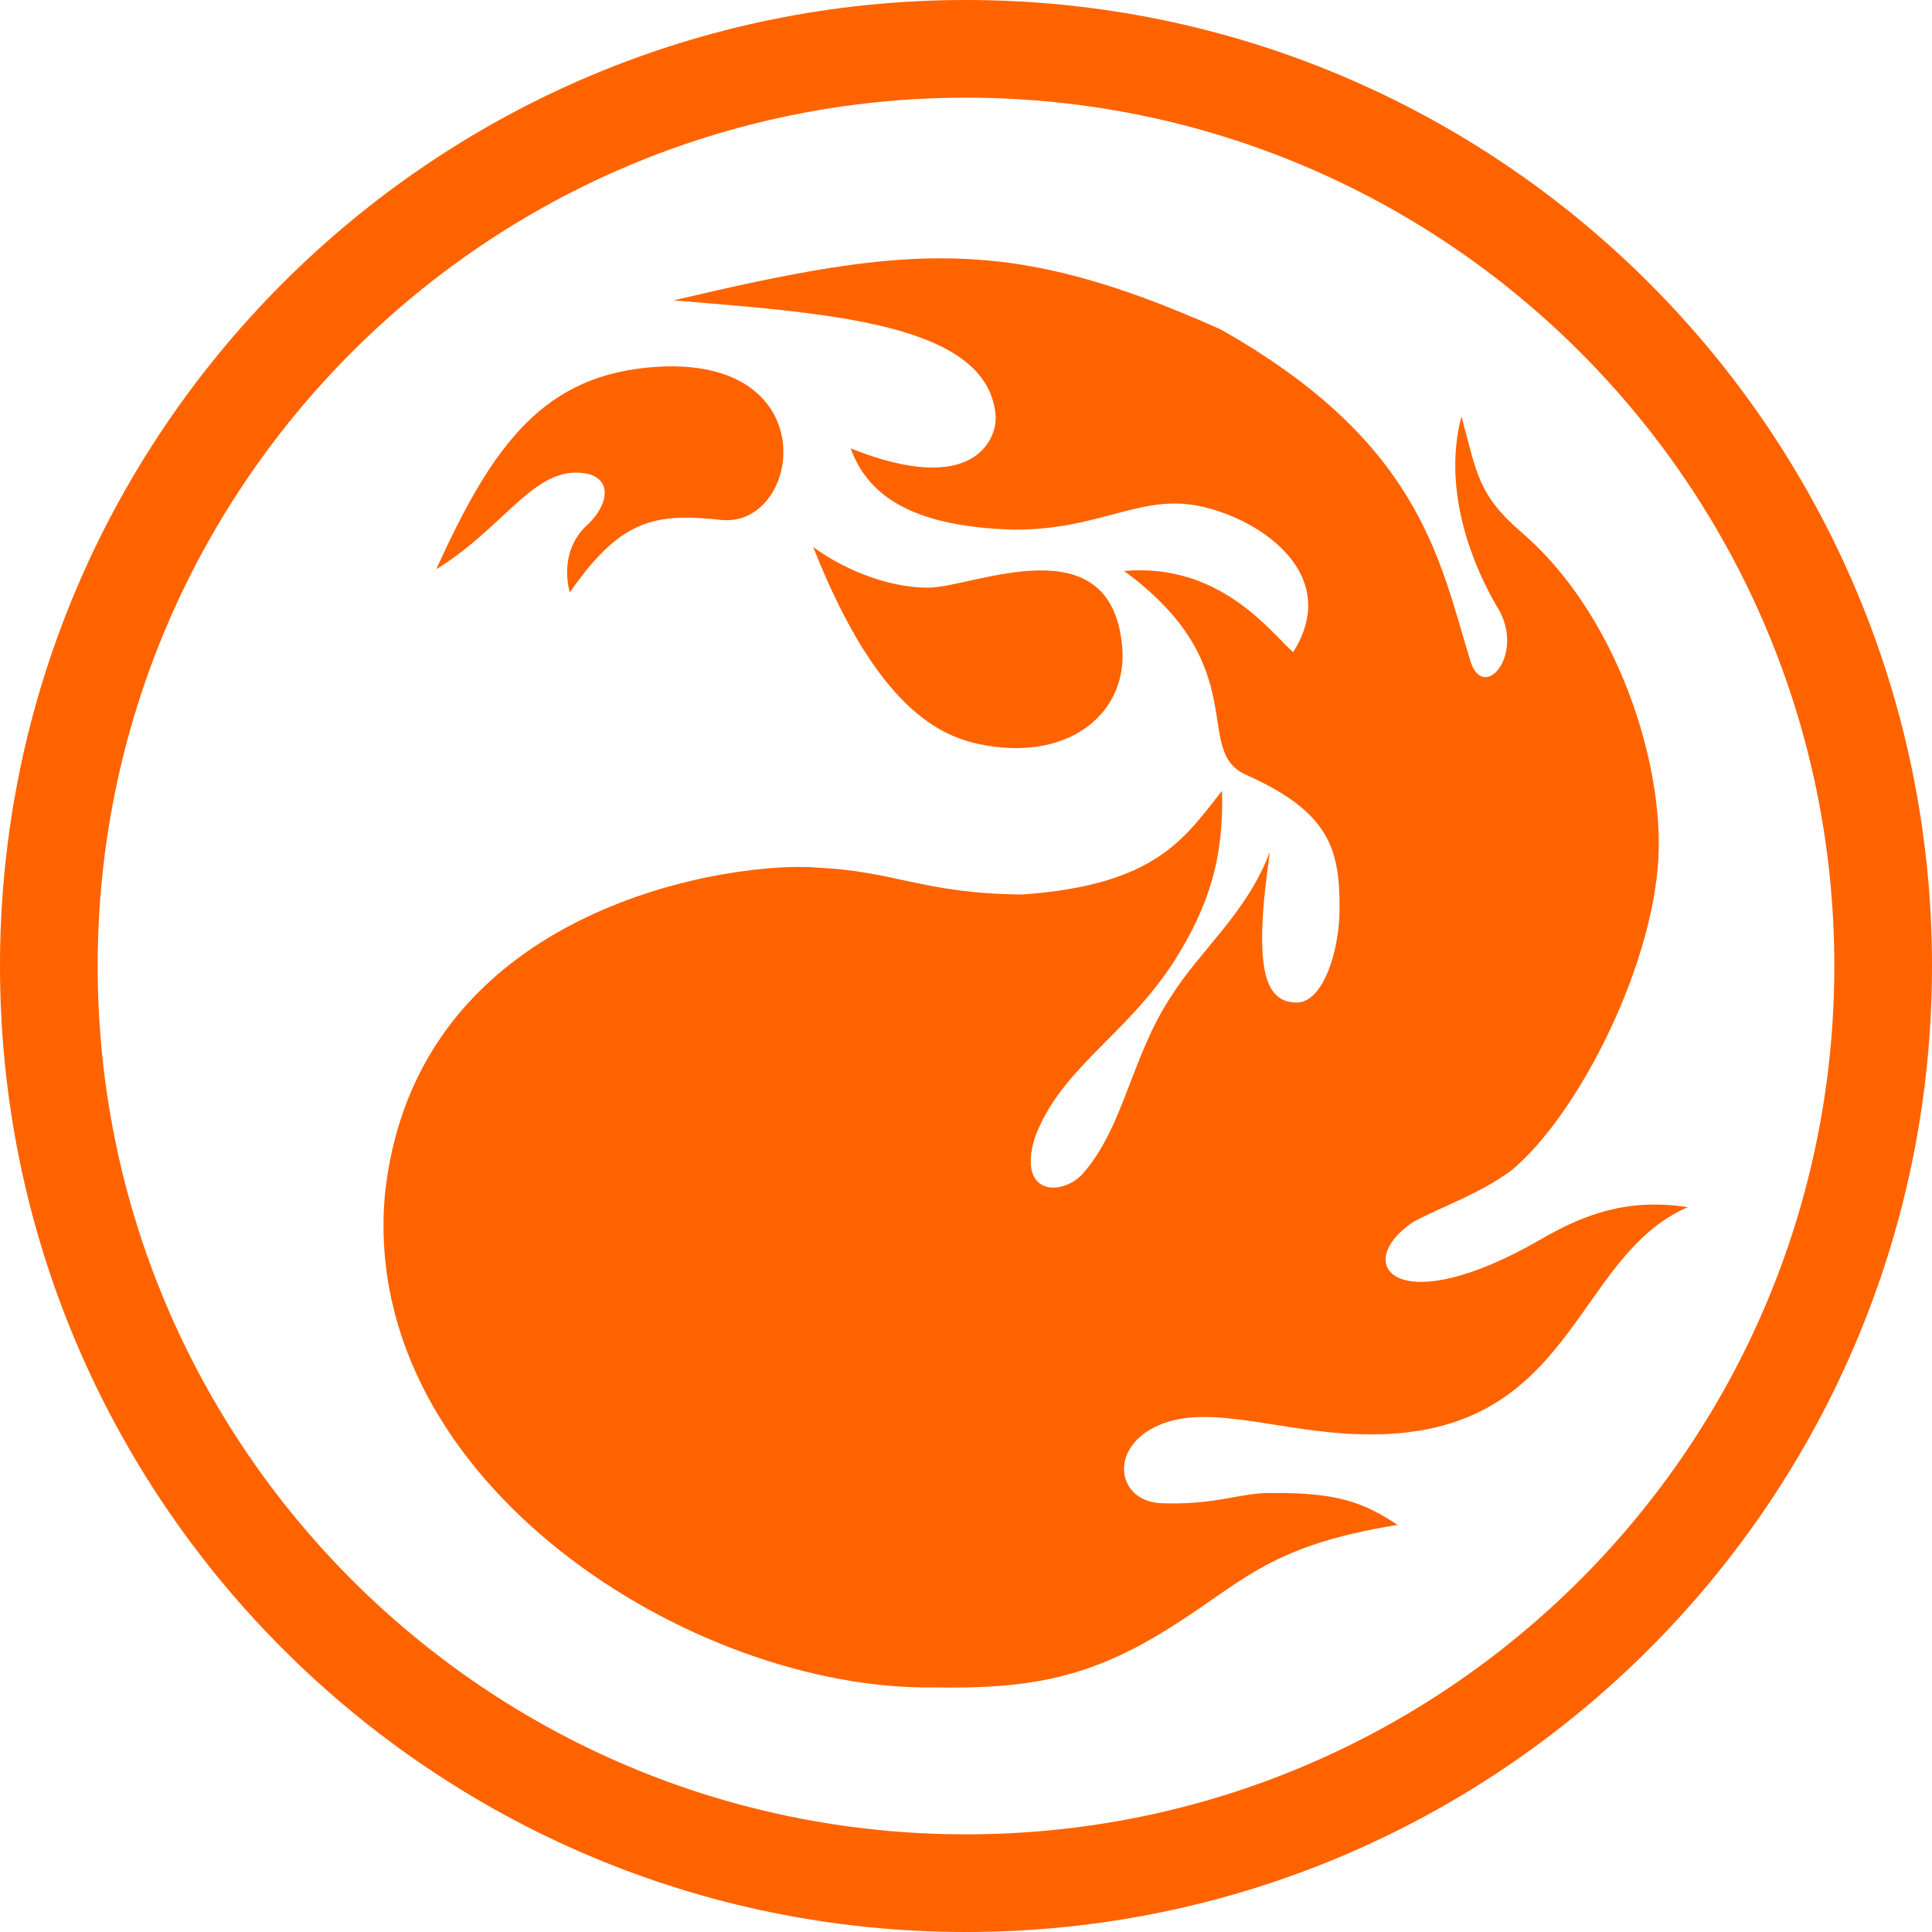
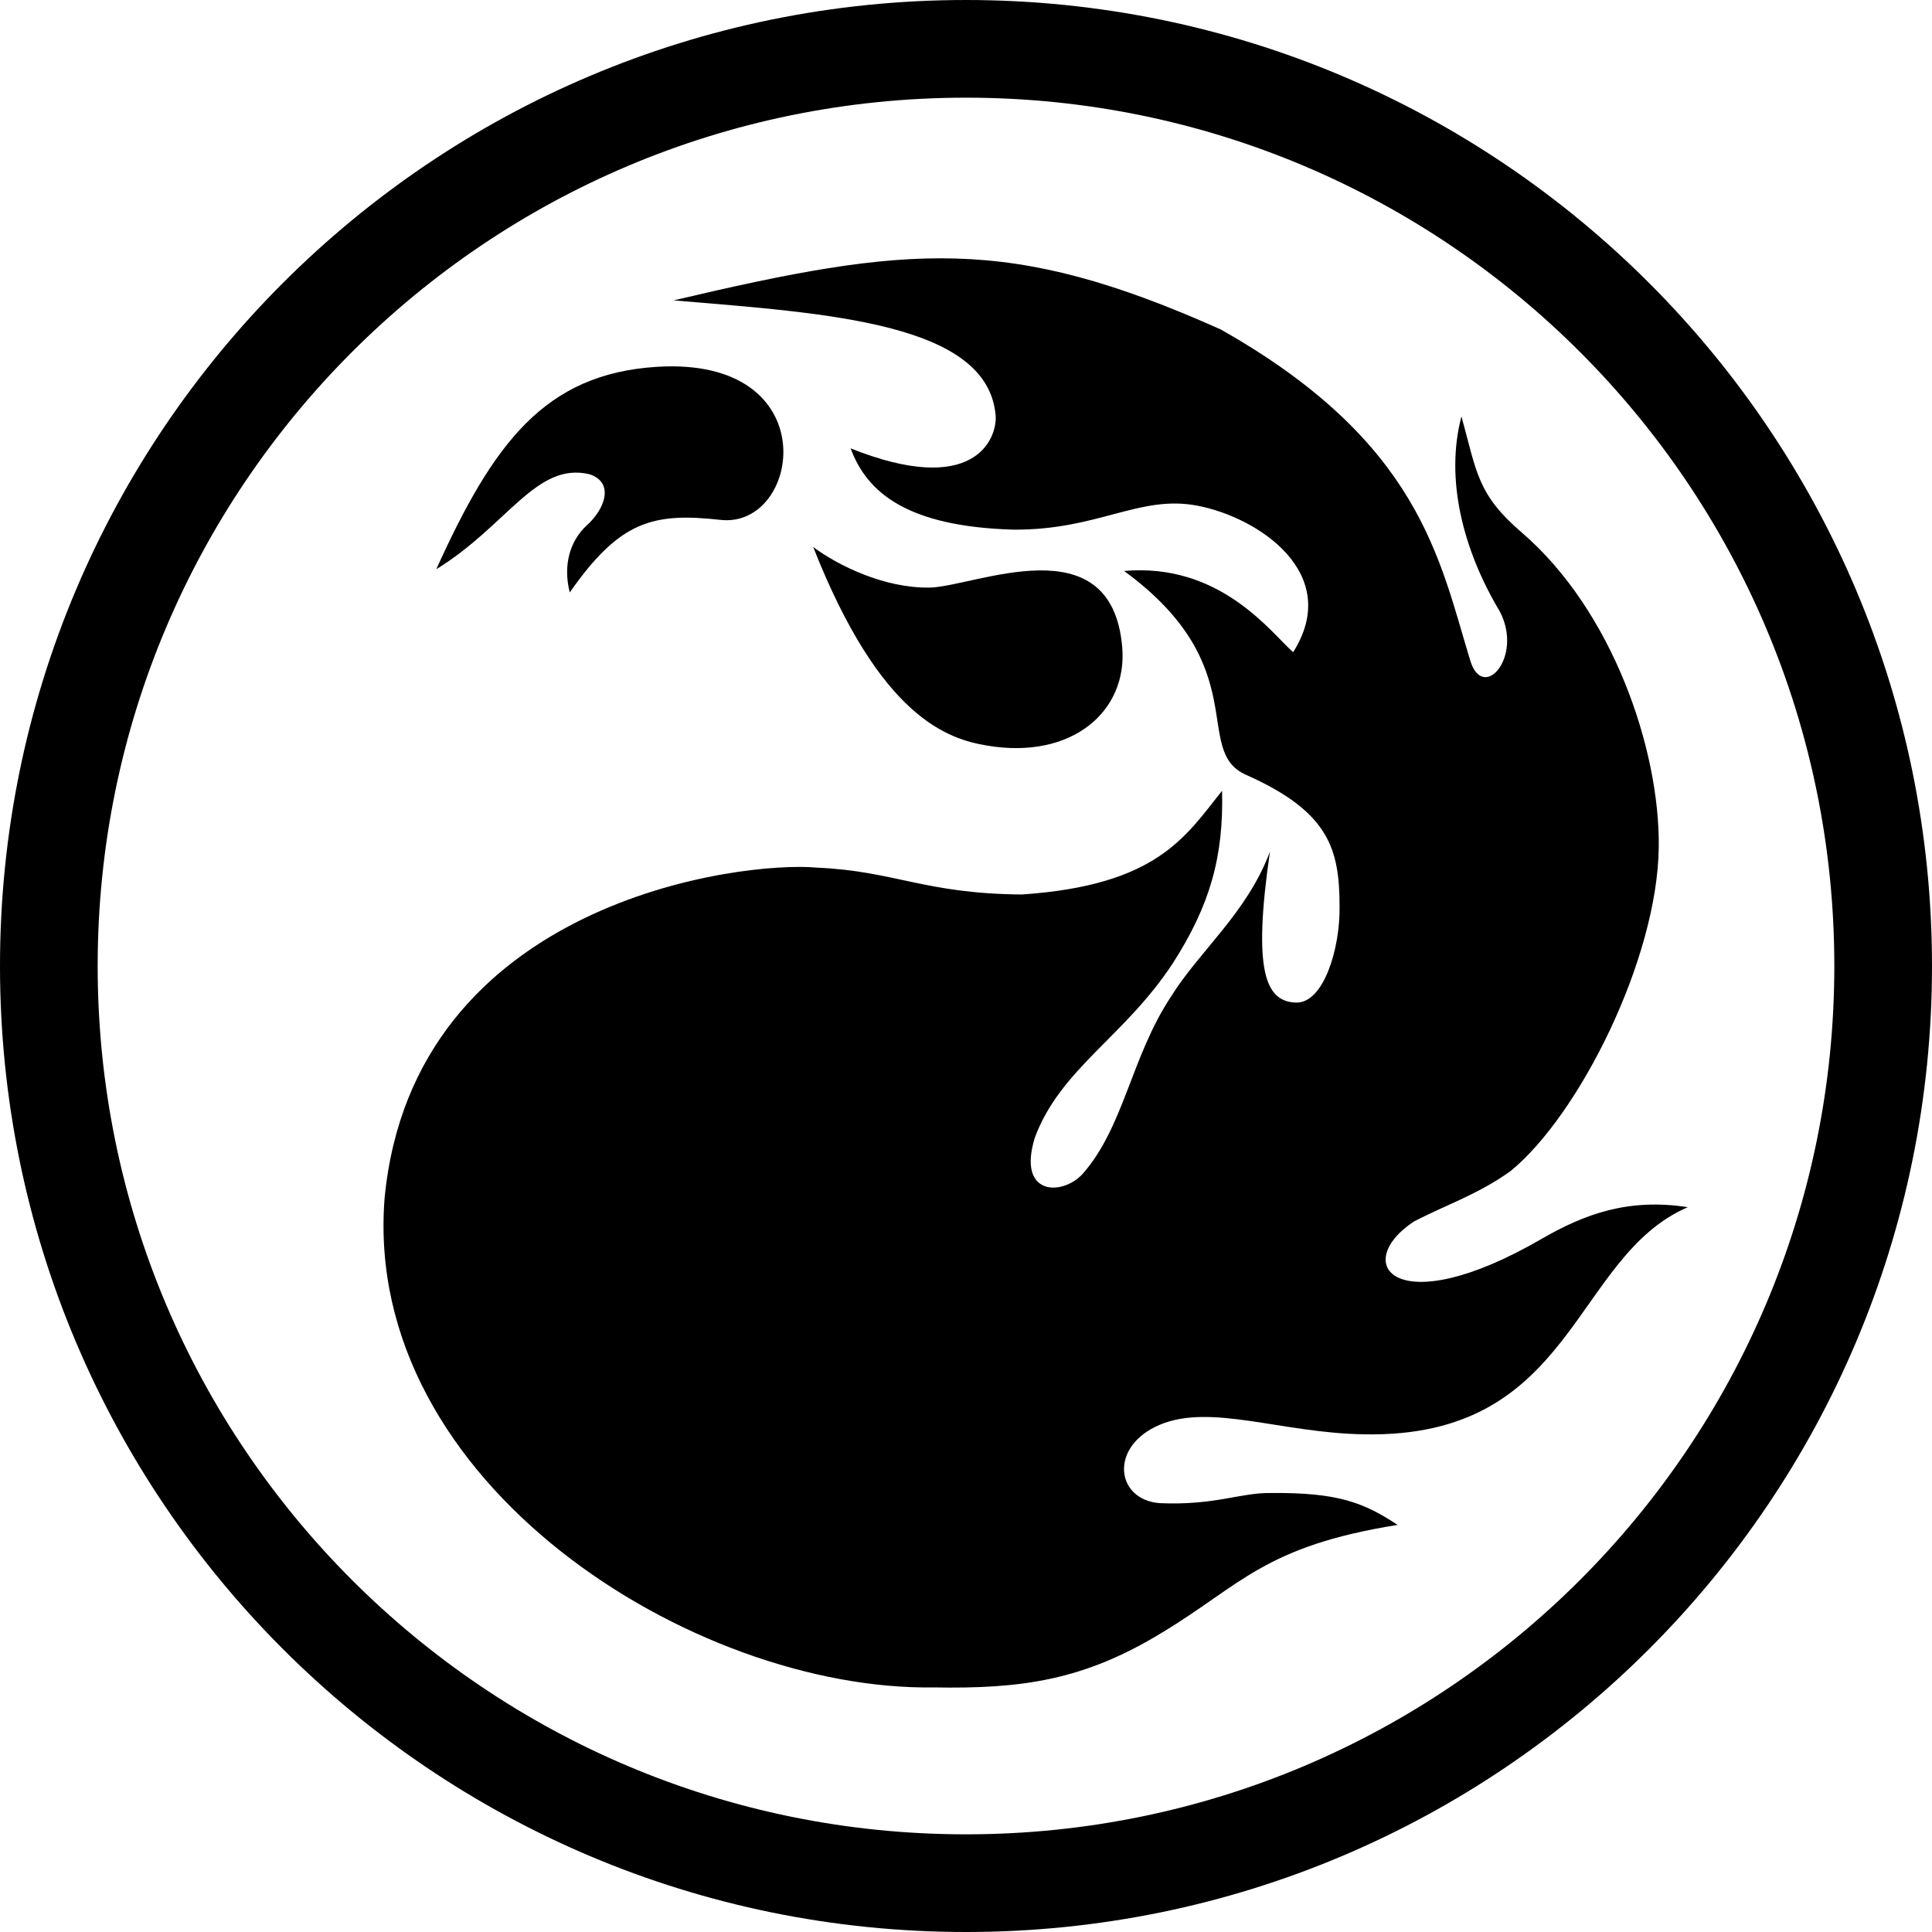
- <svg xmlns="http://www.w3.org/2000/svg" width="199.742pt" height="199.742pt" viewBox="0 0 199.742 199.742" version="1.1" id="svg29" xmlnsSvg="http://www.w3.org/2000/svg">
+ <svg xmlns="http://www.w3.org/2000/svg" width="80pt" height="80pt" viewBox="0 0 199.742 199.742" version="1.1" id="svg29" xmlnsSvg="http://www.w3.org/2000/svg">
  <defs id="defs33" />
  <g id="mtg-red" transform="translate(-63.23828,-331.7188)">
-     <path style="fill:#ff6300;fill-opacity:1;fill-rule:evenodd;stroke:none" d="m 163.109,331.719 c 55.156,0 99.871,44.715 99.871,99.871 0,55.156 -44.715,99.871 -99.871,99.871 -55.156,0 -99.871,-44.715 -99.871,-99.871 0,-55.156 44.715,-99.871 99.871,-99.871 z m 0,10.098 c 49.582,0 89.773,40.191 89.773,89.773 0,49.582 -40.191,89.773 -89.773,89.773 -49.582,0 -89.773,-40.191 -89.773,-89.773 0,-49.582 40.191,-89.773 89.773,-89.773" id="path6" />
-     <path style="fill:#ff6300;fill-opacity:1;fill-rule:evenodd;stroke:none" d="m 124.172,380.746 c -5.5,-1.301 -8.48,5.309 -15.828,9.824 5.891,-13.012 11.195,-20.199 22.801,-20.926 17.625,-1.102 14.914,16.738 6.602,15.824 -6.973,-0.766 -10.402,0.051 -15.602,7.5 -0.711,-2.758 -0.019,-5.328 1.801,-6.973 1.82,-1.645 2.852,-4.398 0.227,-5.25" id="path8" />
-     <path style="fill:#ff6300;fill-opacity:1;fill-rule:evenodd;stroke:none" d="M 165.324,408.809 C 161.27,408.133 154.293,406 147.312,388.27 c 2.586,1.934 7.359,4.258 12,4.199 4.645,-0.059 18.848,-6.73 19.949,6.152 0.566,6.621 -5.164,11.648 -13.938,10.188" id="path10" />
-     <path style="fill:#ff6300;fill-opacity:1;fill-rule:evenodd;stroke:none" d="m 189.43,365.773 c -21.902,-9.797 -32.195,-8.738 -56.551,-3 15.965,1.344 32.602,2.316 33.301,12 0.102,2.453 -2.352,8.352 -15,3.301 1.699,4.602 5.875,8.074 16.801,8.402 8.801,0.07 13.047,-3.629 19.051,-2.477 6.359,1.215 15.031,7.051 9.898,15.148 -2.25,-1.973 -7.5,-9.273 -17.477,-8.398 13.578,9.926 6.957,18.562 12.602,21.074 8.586,3.816 9.676,7.652 9.676,13.652 0.055,4.289 -1.633,9.973 -4.5,9.898 -3.152,-0.098 -4.5,-3.199 -2.699,-15.598 -2.402,6.375 -7.223,10.168 -10.223,14.969 -4.125,6.227 -4.852,13.453 -9.129,18.328 -2.117,2.316 -6.824,2.301 -4.949,-3.75 2.652,-7.121 9.277,-10.422 14.25,-18 3.875,-6.023 5.273,-11.074 5.102,-17.848 -3.812,4.773 -6.727,9.773 -20.699,10.723 -10.102,-0.082 -13.117,-2.426 -21.188,-2.777 -7.824,-0.727 -41.746,3.465 -44.695,34.164 -2.336,29.504 31.918,50.938 56.73,50.59 9.137,0.164 15.574,-0.723 23.699,-5.699 8.105,-4.891 10.5,-8.898 24.301,-11.102 -3.48,-2.301 -6.188,-3.363 -13.051,-3.297 -3.211,-0.062 -5.75,1.297 -11.547,1.047 -4.539,-0.336 -5.281,-5.863 0,-8.098 5.273,-2.234 12.605,0.844 21.074,0.98 21.879,0.473 21.531,-18.277 33.523,-23.48 -6.156,-0.957 -10.707,0.723 -15.148,3.297 -15.047,8.719 -19.766,2.605 -13.199,-1.797 3.348,-1.75 6.699,-2.828 10.047,-5.25 7.078,-5.801 15.16,-21.891 15.301,-33.453 0.125,-10.137 -4.801,-24.488 -14.137,-32.523 -4.652,-4 -4.66,-6.234 -6.262,-12.027 -1.699,6.426 0.125,13.754 3.973,20.176 2.453,4.715 -1.773,9.426 -3.074,5.027 -3.199,-10.5 -5.199,-22.574 -25.801,-34.203" id="path12" />
+     <path style="fill=current;fill-opacity:1;fill-rule:evenodd;stroke:none" d="m 163.109,331.719 c 55.156,0 99.871,44.715 99.871,99.871 0,55.156 -44.715,99.871 -99.871,99.871 -55.156,0 -99.871,-44.715 -99.871,-99.871 0,-55.156 44.715,-99.871 99.871,-99.871 z m 0,10.098 c 49.582,0 89.773,40.191 89.773,89.773 0,49.582 -40.191,89.773 -89.773,89.773 -49.582,0 -89.773,-40.191 -89.773,-89.773 0,-49.582 40.191,-89.773 89.773,-89.773" id="path6" />
+     <path style="fill:current;fill-opacity:1;fill-rule:evenodd;stroke:none" d="m 124.172,380.746 c -5.5,-1.301 -8.48,5.309 -15.828,9.824 5.891,-13.012 11.195,-20.199 22.801,-20.926 17.625,-1.102 14.914,16.738 6.602,15.824 -6.973,-0.766 -10.402,0.051 -15.602,7.5 -0.711,-2.758 -0.019,-5.328 1.801,-6.973 1.82,-1.645 2.852,-4.398 0.227,-5.25" id="path8" />
+     <path style="fill:current;fill-opacity:1;fill-rule:evenodd;stroke:none" d="M 165.324,408.809 C 161.27,408.133 154.293,406 147.312,388.27 c 2.586,1.934 7.359,4.258 12,4.199 4.645,-0.059 18.848,-6.73 19.949,6.152 0.566,6.621 -5.164,11.648 -13.938,10.188" id="path10" />
+     <path style="fill:current;fill-opacity:1;fill-rule:evenodd;stroke:none" d="m 189.43,365.773 c -21.902,-9.797 -32.195,-8.738 -56.551,-3 15.965,1.344 32.602,2.316 33.301,12 0.102,2.453 -2.352,8.352 -15,3.301 1.699,4.602 5.875,8.074 16.801,8.402 8.801,0.07 13.047,-3.629 19.051,-2.477 6.359,1.215 15.031,7.051 9.898,15.148 -2.25,-1.973 -7.5,-9.273 -17.477,-8.398 13.578,9.926 6.957,18.562 12.602,21.074 8.586,3.816 9.676,7.652 9.676,13.652 0.055,4.289 -1.633,9.973 -4.5,9.898 -3.152,-0.098 -4.5,-3.199 -2.699,-15.598 -2.402,6.375 -7.223,10.168 -10.223,14.969 -4.125,6.227 -4.852,13.453 -9.129,18.328 -2.117,2.316 -6.824,2.301 -4.949,-3.75 2.652,-7.121 9.277,-10.422 14.25,-18 3.875,-6.023 5.273,-11.074 5.102,-17.848 -3.812,4.773 -6.727,9.773 -20.699,10.723 -10.102,-0.082 -13.117,-2.426 -21.188,-2.777 -7.824,-0.727 -41.746,3.465 -44.695,34.164 -2.336,29.504 31.918,50.938 56.73,50.59 9.137,0.164 15.574,-0.723 23.699,-5.699 8.105,-4.891 10.5,-8.898 24.301,-11.102 -3.48,-2.301 -6.188,-3.363 -13.051,-3.297 -3.211,-0.062 -5.75,1.297 -11.547,1.047 -4.539,-0.336 -5.281,-5.863 0,-8.098 5.273,-2.234 12.605,0.844 21.074,0.98 21.879,0.473 21.531,-18.277 33.523,-23.48 -6.156,-0.957 -10.707,0.723 -15.148,3.297 -15.047,8.719 -19.766,2.605 -13.199,-1.797 3.348,-1.75 6.699,-2.828 10.047,-5.25 7.078,-5.801 15.16,-21.891 15.301,-33.453 0.125,-10.137 -4.801,-24.488 -14.137,-32.523 -4.652,-4 -4.66,-6.234 -6.262,-12.027 -1.699,6.426 0.125,13.754 3.973,20.176 2.453,4.715 -1.773,9.426 -3.074,5.027 -3.199,-10.5 -5.199,-22.574 -25.801,-34.203" id="path12" />
  </g>
</svg>
